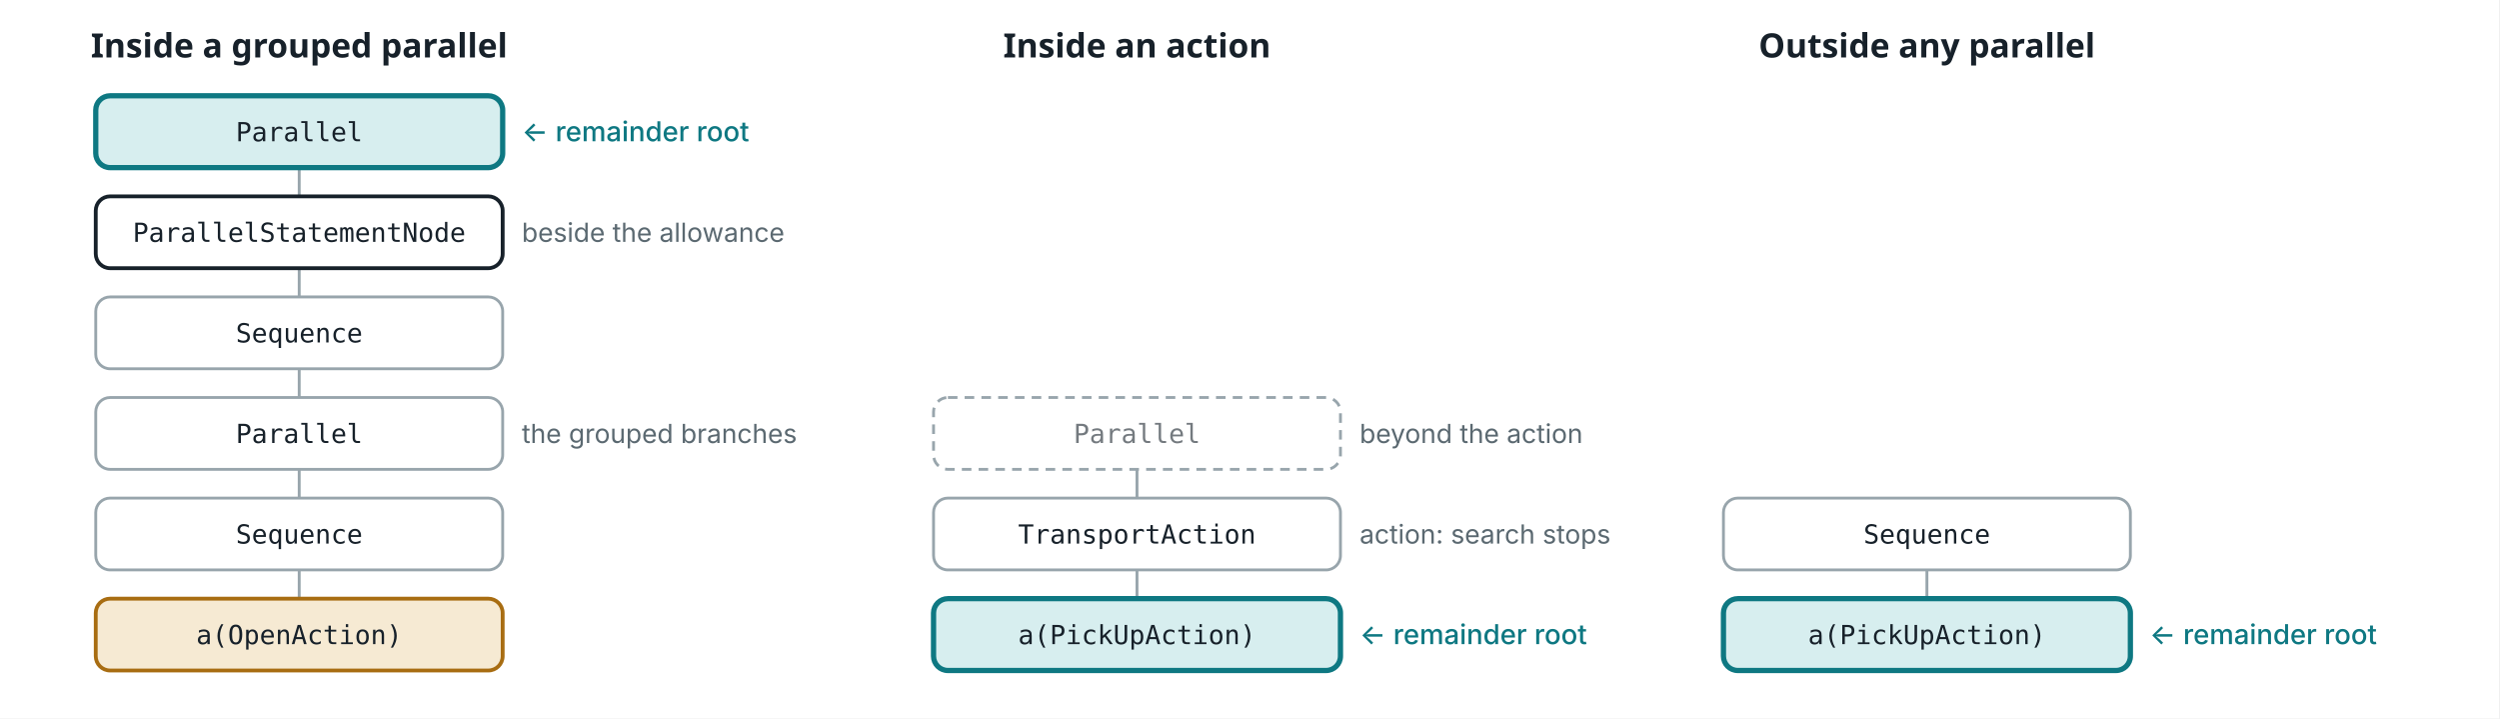
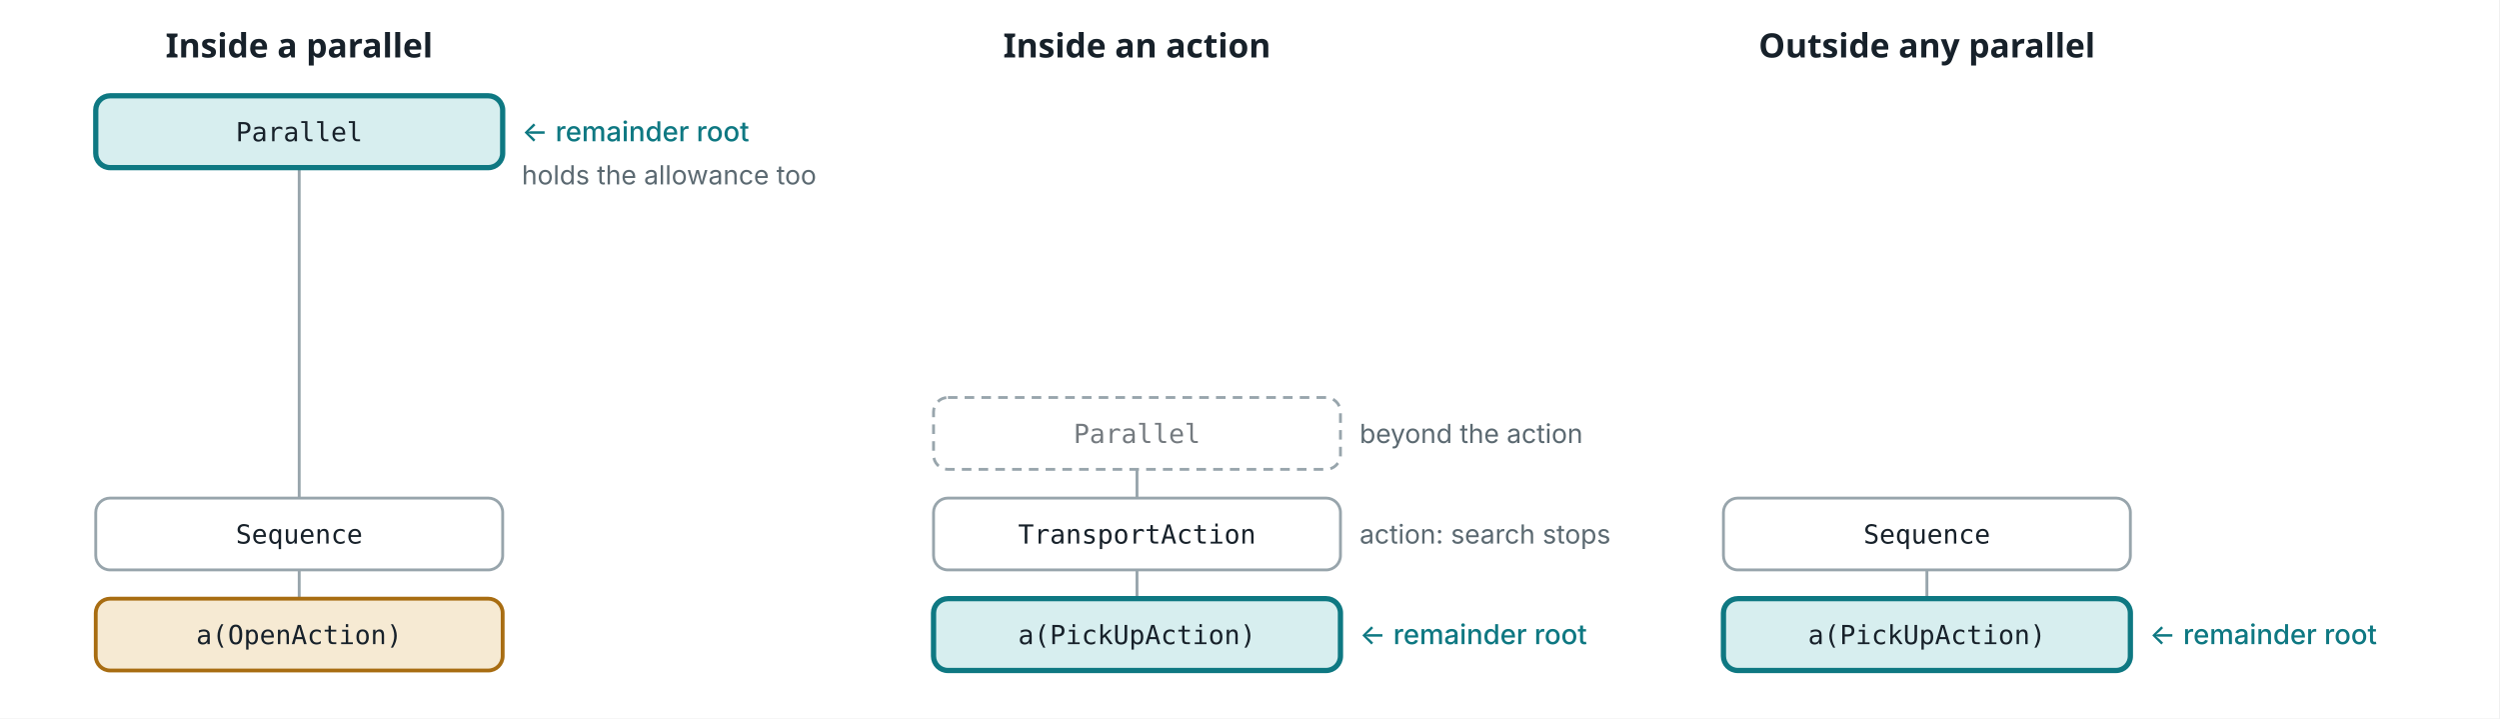
- <svg xmlns="http://www.w3.org/2000/svg" viewBox="0 0 1044 300" role="img" aria-label="Three cases: for a statement in a parallel grouped beside an allowance, the outer parallel is the remainder root; for a statement inside an action the statement itself is; for a statement outside any parallel the statement itself is.">
+ <svg xmlns="http://www.w3.org/2000/svg" viewBox="0 0 1044 300" role="img" aria-label="Three cases: for a statement in a parallel beside an allowance, the outer parallel is the remainder root; for a statement inside an action the statement itself is; for a statement outside any parallel the statement itself is.">
  <style>
.background { fill: #ffffff; }
.box { fill: #ffffff; stroke: #98a5ac; stroke-width: 1.2; }
.choose { fill: #ffffff; stroke: #17212a; stroke-width: 1.6; }
.start { fill: #d7eeef; stroke: #0e7882; stroke-width: 1.6; }
.later { fill: #ffffff; stroke: #0e7882; stroke-width: 1.3; stroke-dasharray: 5 3; }
.ok { fill: #dcf0e2; stroke: #2c8448; stroke-width: 1.4; }
.fail { fill: #f8e1dc; stroke: #bf3f2b; stroke-width: 1.4; }
.run { fill: #dde8f7; stroke: #2d69b8; stroke-width: 1.4; }
.wait { fill: #f6ead3; stroke: #a86d12; stroke-width: 1.6; }
.ghost { fill: none; stroke: #98a5ac; stroke-width: 1.2; stroke-dasharray: 4 3; }
.gap { fill: #f8e1dc; stroke: #bf3f2b; stroke-width: 1.4; stroke-dasharray: 5 3; }
.trialbox { fill: #efebfa; stroke: #6b4fc0; stroke-width: 1.4; }
.zone { fill: #efebfa; stroke: #6b4fc0; stroke-width: 1; stroke-dasharray: 6 4; opacity: 0.9; }
.template { fill: none; stroke: #98a5ac; stroke-width: 1.2; stroke-dasharray: 6 4; }
.rootmark { fill: none; stroke: #0e7882; stroke-width: 1.4; stroke-dasharray: 6 4; }
.root { fill: #d7eeef; stroke: #0e7882; stroke-width: 2.2; }
.edge { stroke: #98a5ac; stroke-width: 1.2; fill: none; }
.flow { stroke: #17212a; stroke-width: 1.4; fill: none; }
.flow-bad { stroke: #bf3f2b; stroke-width: 1.4; fill: none; }
.flow-accent { stroke: #0e7882; stroke-width: 1.4; fill: none; stroke-dasharray: 4 3; }
.marker-line { stroke: #5b6971; stroke-width: 1; stroke-dasharray: 3 3; fill: none; }
.head { fill: #17212a; }
.head-bad { fill: #bf3f2b; }
text { fill: #17212a; }
.h { font: 600 14px "IBM Plex Sans Condensed", "Arial Narrow", system-ui, sans-serif; }
.t { font: 500 12px "IBM Plex Mono", ui-monospace, "SFMono-Regular", Menlo, monospace; }
.tn { font: 500 11px "IBM Plex Mono", ui-monospace, "SFMono-Regular", Menlo, monospace; }
.s { font: 11px "IBM Plex Sans", system-ui, -apple-system, "Segoe UI", sans-serif; fill: #5b6971; }
.lab { font: 11.5px "IBM Plex Sans", system-ui, -apple-system, "Segoe UI", sans-serif; fill: #17212a; }
.lab-bad { font: 11.5px "IBM Plex Sans", system-ui, -apple-system, "Segoe UI", sans-serif; fill: #bf3f2b; }
.lab-accent { font: 500 11.5px "IBM Plex Sans", system-ui, -apple-system, "Segoe UI", sans-serif; fill: #0e7882; }
.lab-trial { font: 600 12px "IBM Plex Sans", system-ui, -apple-system, "Segoe UI", sans-serif; fill: #6b4fc0; }
.num { font: 600 13px "IBM Plex Mono", ui-monospace, "SFMono-Regular", Menlo, monospace; }
.gridcell { fill: #ffffff; stroke: #98a5ac; stroke-width: 1; }
</style>
  <rect class="background" x="0" y="0" width="1044" height="300" />
-   <text class="h" x="125" y="24" text-anchor="middle">Inside a grouped parallel</text>
+   <text class="h" x="125" y="24" text-anchor="middle">Inside a parallel</text>
  <text class="h" x="475" y="24" text-anchor="middle">Inside an action</text>
  <text class="h" x="805" y="24" text-anchor="middle">Outside any parallel</text>
-   <line class="edge" x1="125" y1="70" x2="125" y2="82" />
-   <line class="edge" x1="125" y1="112" x2="125" y2="124" />
-   <line class="edge" x1="125" y1="154" x2="125" y2="166" />
-   <line class="edge" x1="125" y1="196" x2="125" y2="208" />
+   <line class="edge" x1="125" y1="70" x2="125" y2="208" />
  <line class="edge" x1="125" y1="238" x2="125" y2="250" />
  <rect class="root" x="40" y="40" width="170" height="30" rx="6" />
  <text class="tn" x="125" y="59" text-anchor="middle">Parallel</text>
  <text class="lab-accent" x="218" y="59">← remainder root</text>
-   <rect class="choose" x="40" y="82" width="170" height="30" rx="6" />
-   <text class="tn" x="125" y="101" text-anchor="middle">ParallelStatementNode</text>
-   <text class="s" x="218" y="101">beside the allowance</text>
-   <rect class="box" x="40" y="124" width="170" height="30" rx="6" />
-   <text class="tn" x="125" y="143" text-anchor="middle">Sequence</text>
-   <rect class="box" x="40" y="166" width="170" height="30" rx="6" />
-   <text class="tn" x="125" y="185" text-anchor="middle">Parallel</text>
-   <text class="s" x="218" y="185">the grouped branches</text>
+   <text class="s" x="218" y="77">holds the allowance too</text>
  <rect class="box" x="40" y="208" width="170" height="30" rx="6" />
  <text class="tn" x="125" y="227" text-anchor="middle">Sequence</text>
  <rect class="wait" x="40" y="250" width="170" height="30" rx="6" />
  <text class="tn" x="125" y="269" text-anchor="middle">a(OpenAction)</text>
  <line class="edge" x1="475" y1="196" x2="475" y2="208" />
  <line class="edge" x1="475" y1="238" x2="475" y2="250" />
  <rect class="ghost" x="390" y="166" width="170" height="30" rx="6" />
  <text class="tn" x="475" y="185" text-anchor="middle" opacity="0.6">Parallel</text>
  <text class="s" x="568" y="185">beyond the action</text>
  <rect class="box" x="390" y="208" width="170" height="30" rx="6" />
  <text class="tn" x="475" y="227" text-anchor="middle">TransportAction</text>
  <text class="s" x="568" y="227">action: search stops</text>
  <rect class="root" x="390" y="250" width="170" height="30" rx="6" />
  <text class="tn" x="475" y="269" text-anchor="middle">a(PickUpAction)</text>
  <text class="lab-accent" x="568" y="269">← remainder root</text>
  <line class="edge" x1="805" y1="238" x2="805" y2="250" />
  <rect class="box" x="720" y="208" width="170" height="30" rx="6" />
  <text class="tn" x="805" y="227" text-anchor="middle">Sequence</text>
  <rect class="root" x="720" y="250" width="170" height="30" rx="6" />
  <text class="tn" x="805" y="269" text-anchor="middle">a(PickUpAction)</text>
  <text class="lab-accent" x="898" y="269">← remainder root</text>
</svg>
